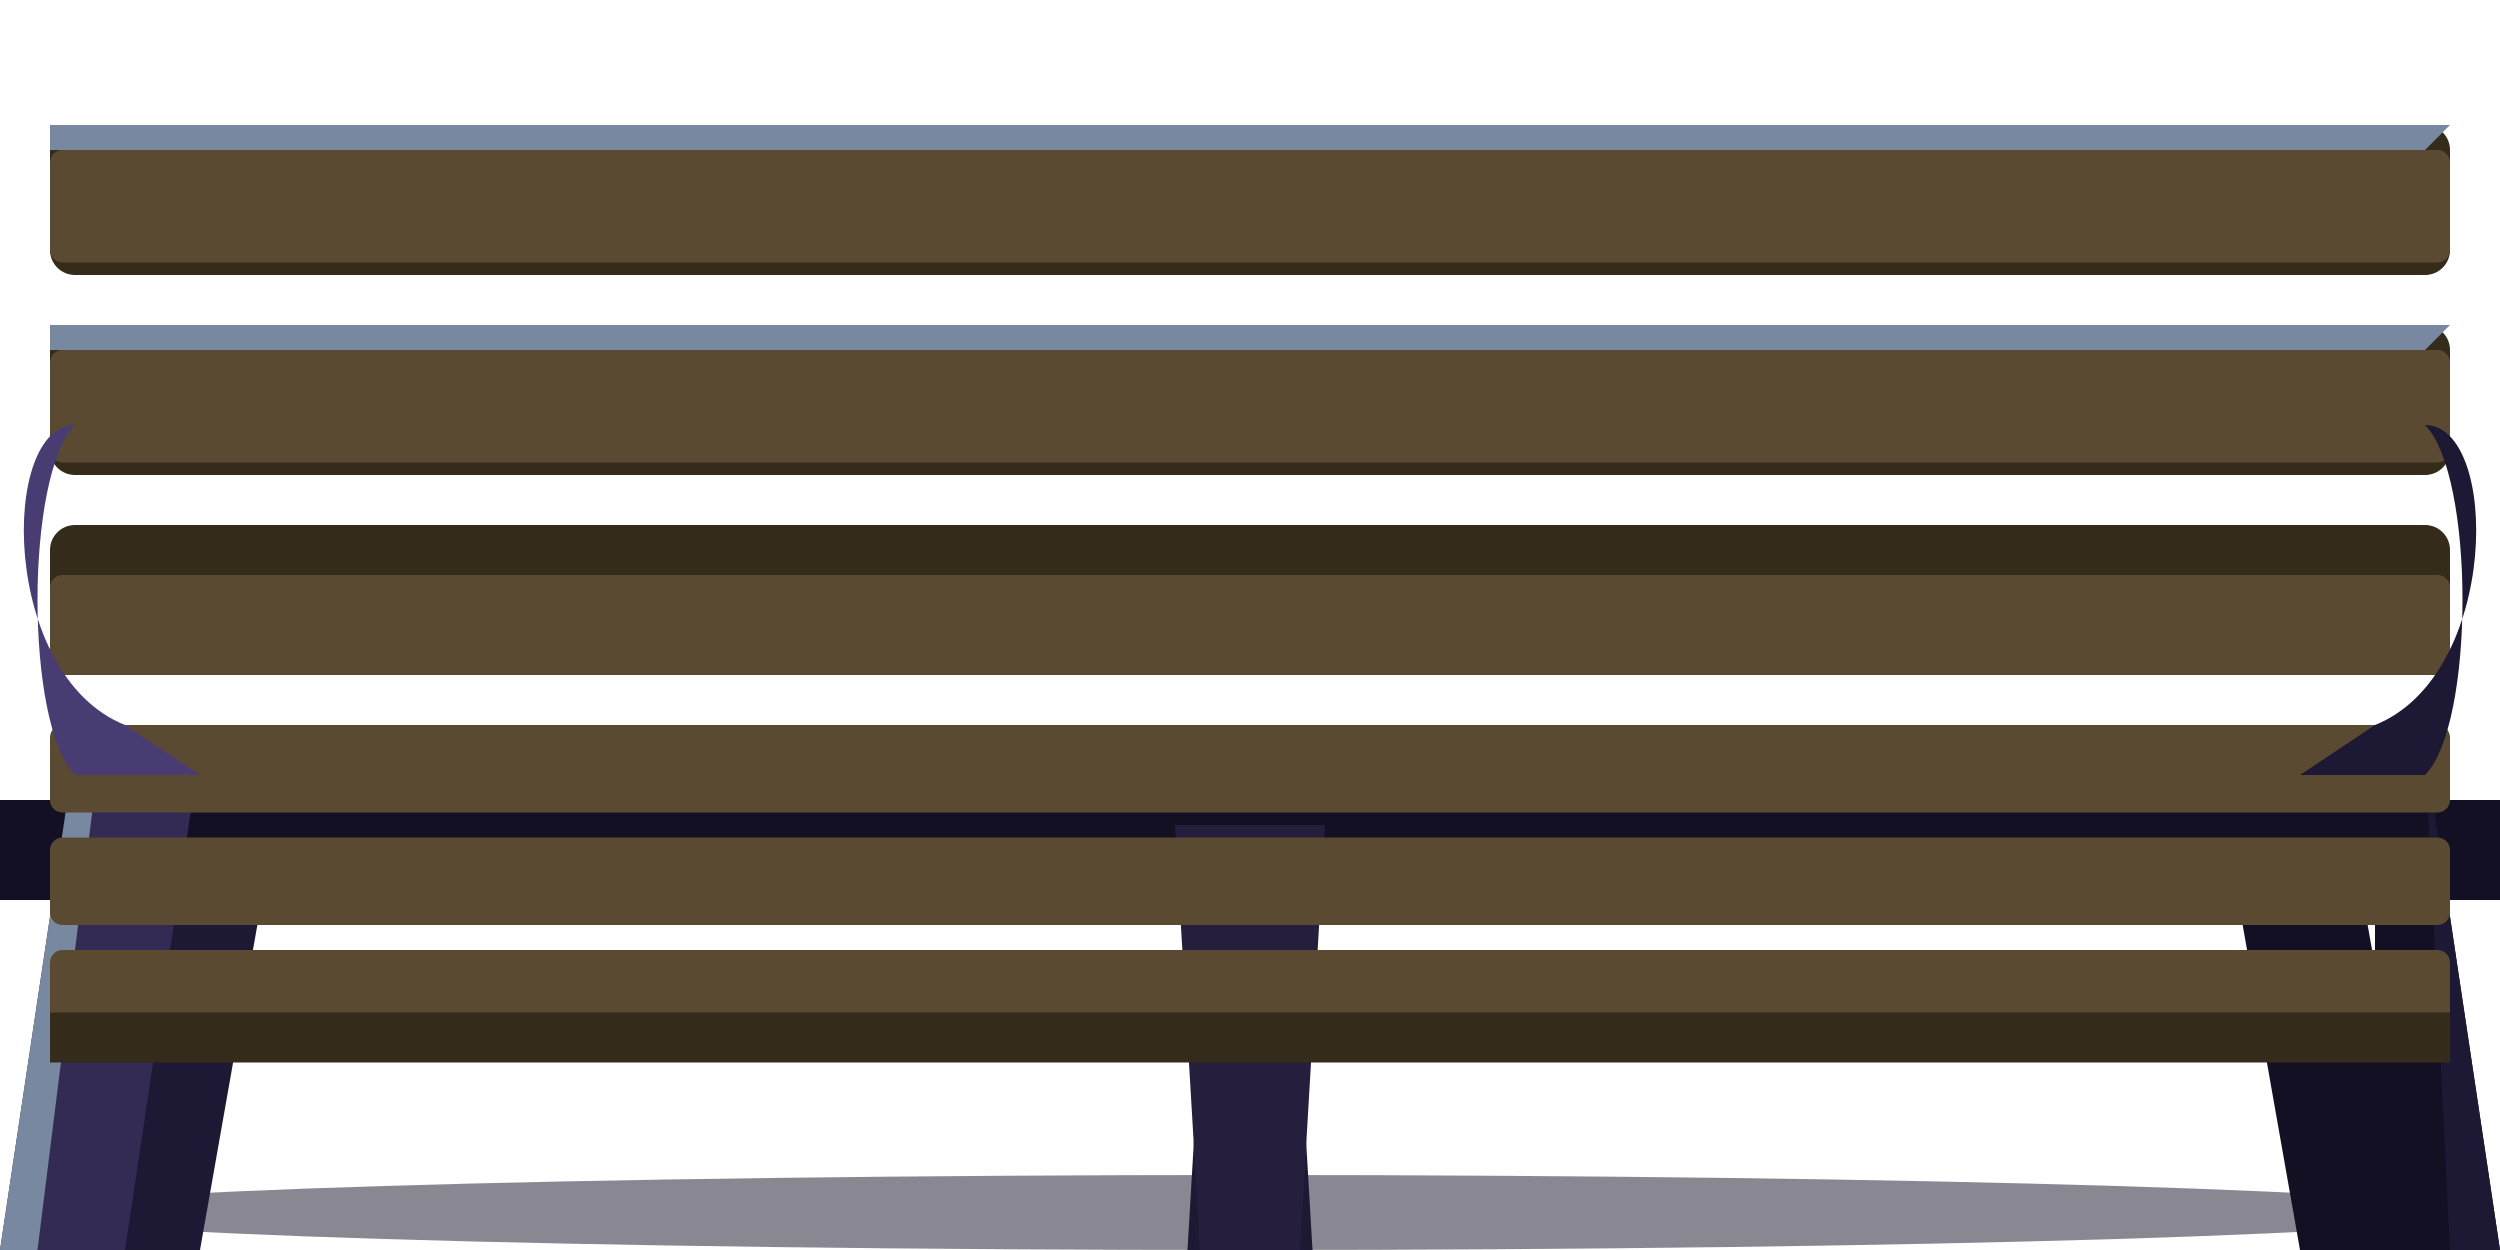
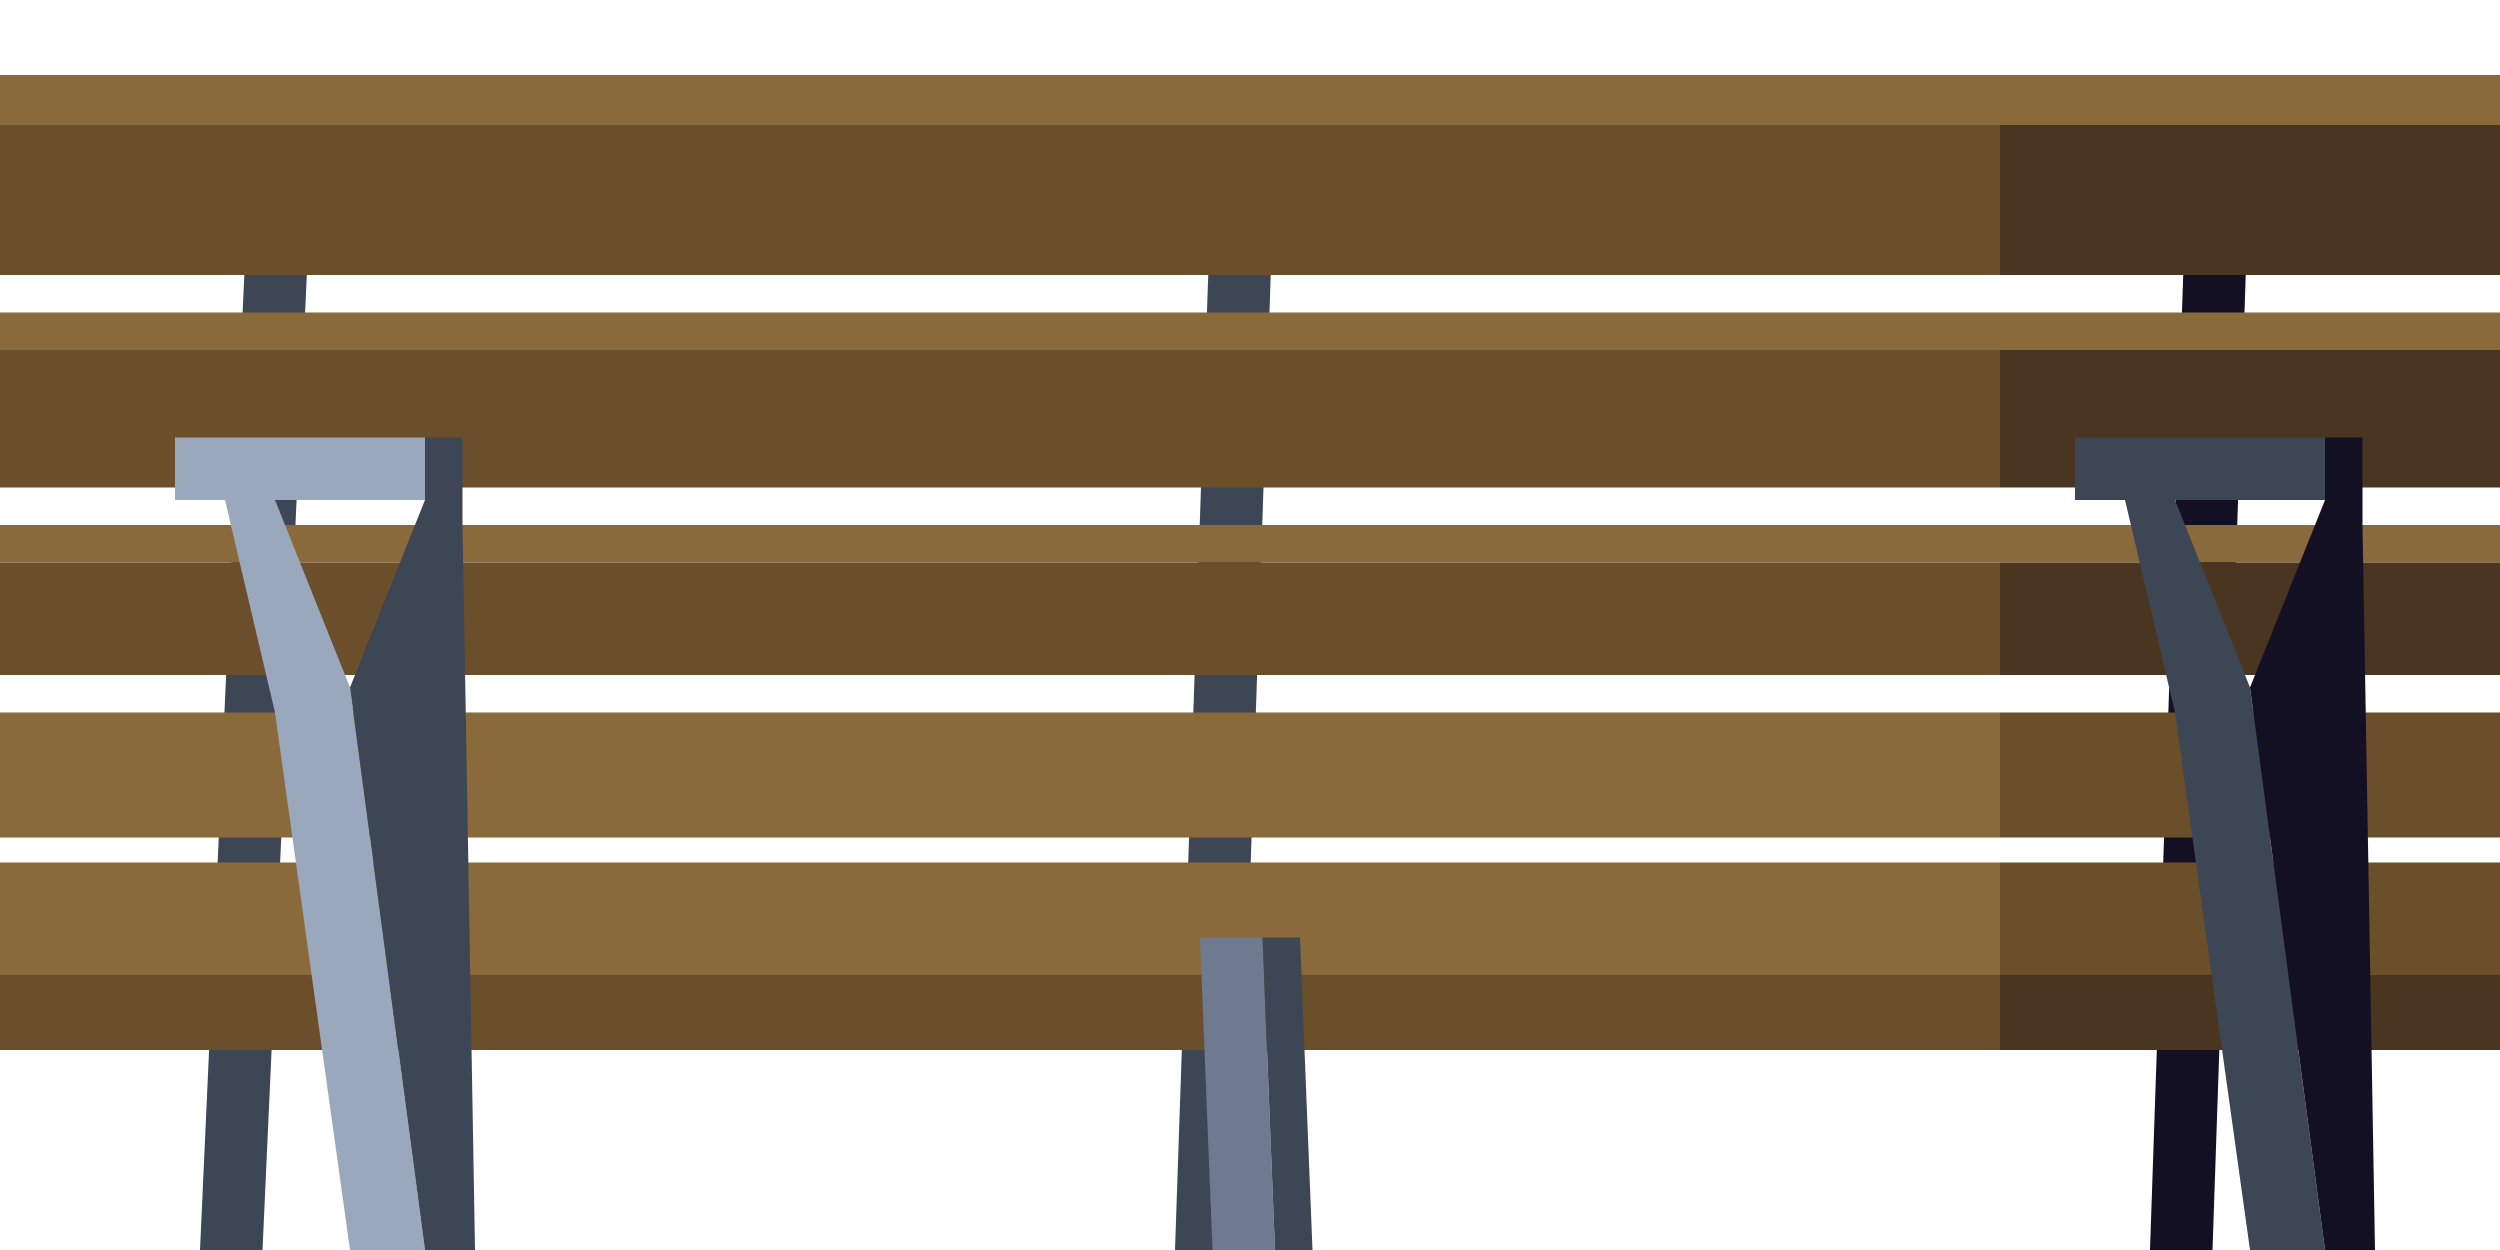
<svg xmlns="http://www.w3.org/2000/svg" viewBox="0 0 200 100">
-   <ellipse cx="100" cy="97" rx="98" ry="3" fill="#141024" opacity="0.5" />
-   <polygon points="6,100 16,100 22,66 12,66" fill="#1d1833" />
-   <polygon points="184,100 194,100 188,66 178,66" fill="#141024" />
-   <polygon points="95,100 105,100 103,66 97,66" fill="#1d1833" />
-   <polygon points="0,64 200,64 200,72 0,72" fill="#141024" />
-   <polygon points="0,100 10,100 16,60 6,60" fill="#342b54" />
-   <polygon points="0,100 3,100 8,60 6,60" fill="#7888a0" />
-   <polygon points="190,60 194,60 200,100 190,100" fill="#141024" />
-   <polygon points="194,60 194,60 200,100 196,100" fill="#1d1833" />
-   <polygon points="94,66 106,66 104,100 96,100" fill="#251f3d" />
-   <rect x="4" y="10" width="192" height="12" rx="2" fill="#352b1a" />
-   <rect x="4" y="12" width="192" height="9" rx="1" fill="#5a4a32" />
-   <polygon points="4,10 196,10 194,12 4,12" fill="#7888a0" />
-   <rect x="4" y="26" width="192" height="12" rx="2" fill="#352b1a" />
-   <rect x="4" y="28" width="192" height="9" rx="1" fill="#5a4a32" />
-   <polygon points="4,26 196,26 194,28 4,28" fill="#7888a0" />
-   <rect x="4" y="42" width="192" height="12" rx="2" fill="#352b1a" />
-   <rect x="4" y="46" width="192" height="8" rx="1" fill="#5a4a32" />
-   <rect x="4" y="58" width="192" height="7" rx="1" fill="#5a4a32" />
-   <rect x="4" y="67" width="192" height="7" rx="1" fill="#5a4a32" />
-   <rect x="4" y="76" width="192" height="7" rx="1" fill="#5a4a32" />
-   <polygon points="4,81 196,81 196,85 4,85" fill="#352b1a" />
-   <path d="M 6,34 C 0,34 0,54 10,58 L 16,62 L 6,62 C 2,58 2,38 6,34 Z" fill="#483c73" />
-   <path d="M 194,34 C 200,34 200,54 190,58 L 184,62 L 194,62 C 198,58 198,38 194,34 Z" fill="#1d1833" />
+   <polygon points="20,12 25,12 21,100 16,100" fill="#3d4654" />
+   <polygon points="97,12 102,12 99,100 94,100" fill="#3d4654" />
+   <polygon points="175,12 180,12 177,100 172,100" fill="#141024" />
+   <polygon points="0,6 200,6 200,10 0,10" fill="#8a6a3a" />
+   <polygon points="0,10 160,10 160,22 0,22" fill="#6b4f2a" />
+   <polygon points="160,10 200,10 200,22 160,22" fill="#4a3520" />
+   <polygon points="0,25 200,25 200,28 0,28" fill="#8a6a3a" />
+   <polygon points="0,28 160,28 160,39 0,39" fill="#6b4f2a" />
+   <polygon points="160,28 200,28 200,39 160,39" fill="#4a3520" />
+   <polygon points="0,42 200,42 200,45 0,45" fill="#8a6a3a" />
+   <polygon points="0,45 160,45 160,54 0,54" fill="#6b4f2a" />
+   <polygon points="160,45 200,45 200,54 160,54" fill="#4a3520" />
+   <polygon points="0,57 160,57 160,67 0,67" fill="#8a6a3a" />
+   <polygon points="160,57 200,57 200,67 160,67" fill="#6b4f2a" />
+   <polygon points="0,69 160,69 160,78 0,78" fill="#8a6a3a" />
+   <polygon points="160,69 200,69 200,78 160,78" fill="#6b4f2a" />
+   <polygon points="0,78 160,78 160,84 0,84" fill="#6b4f2a" />
+   <polygon points="160,78 200,78 200,84 160,84" fill="#4a3520" />
+   <path d="M 14,35 L 34,35 L 34,40 L 22,40 L 28,55 L 34,100 L 28,100 L 22,57 L 18,40 L 14,40 Z" fill="#9aa8bd" />
+   <path d="M 34,35 L 37,35 L 37,42 L 38,100 L 34,100 L 28,55 L 34,40 Z" fill="#3d4654" />
+   <polygon points="96,75 101,75 102,100 97,100" fill="#6e7a8f" />
+   <polygon points="101,75 104,75 105,100 102,100" fill="#3d4654" />
+   <path d="M 166,35 L 186,35 L 186,40 L 174,40 L 180,55 L 186,100 L 180,100 L 174,57 L 170,40 L 166,40 Z" fill="#3d4654" />
+   <path d="M 186,35 L 189,35 L 189,42 L 190,100 L 186,100 L 180,55 L 186,40 Z" fill="#141024" />
</svg>
